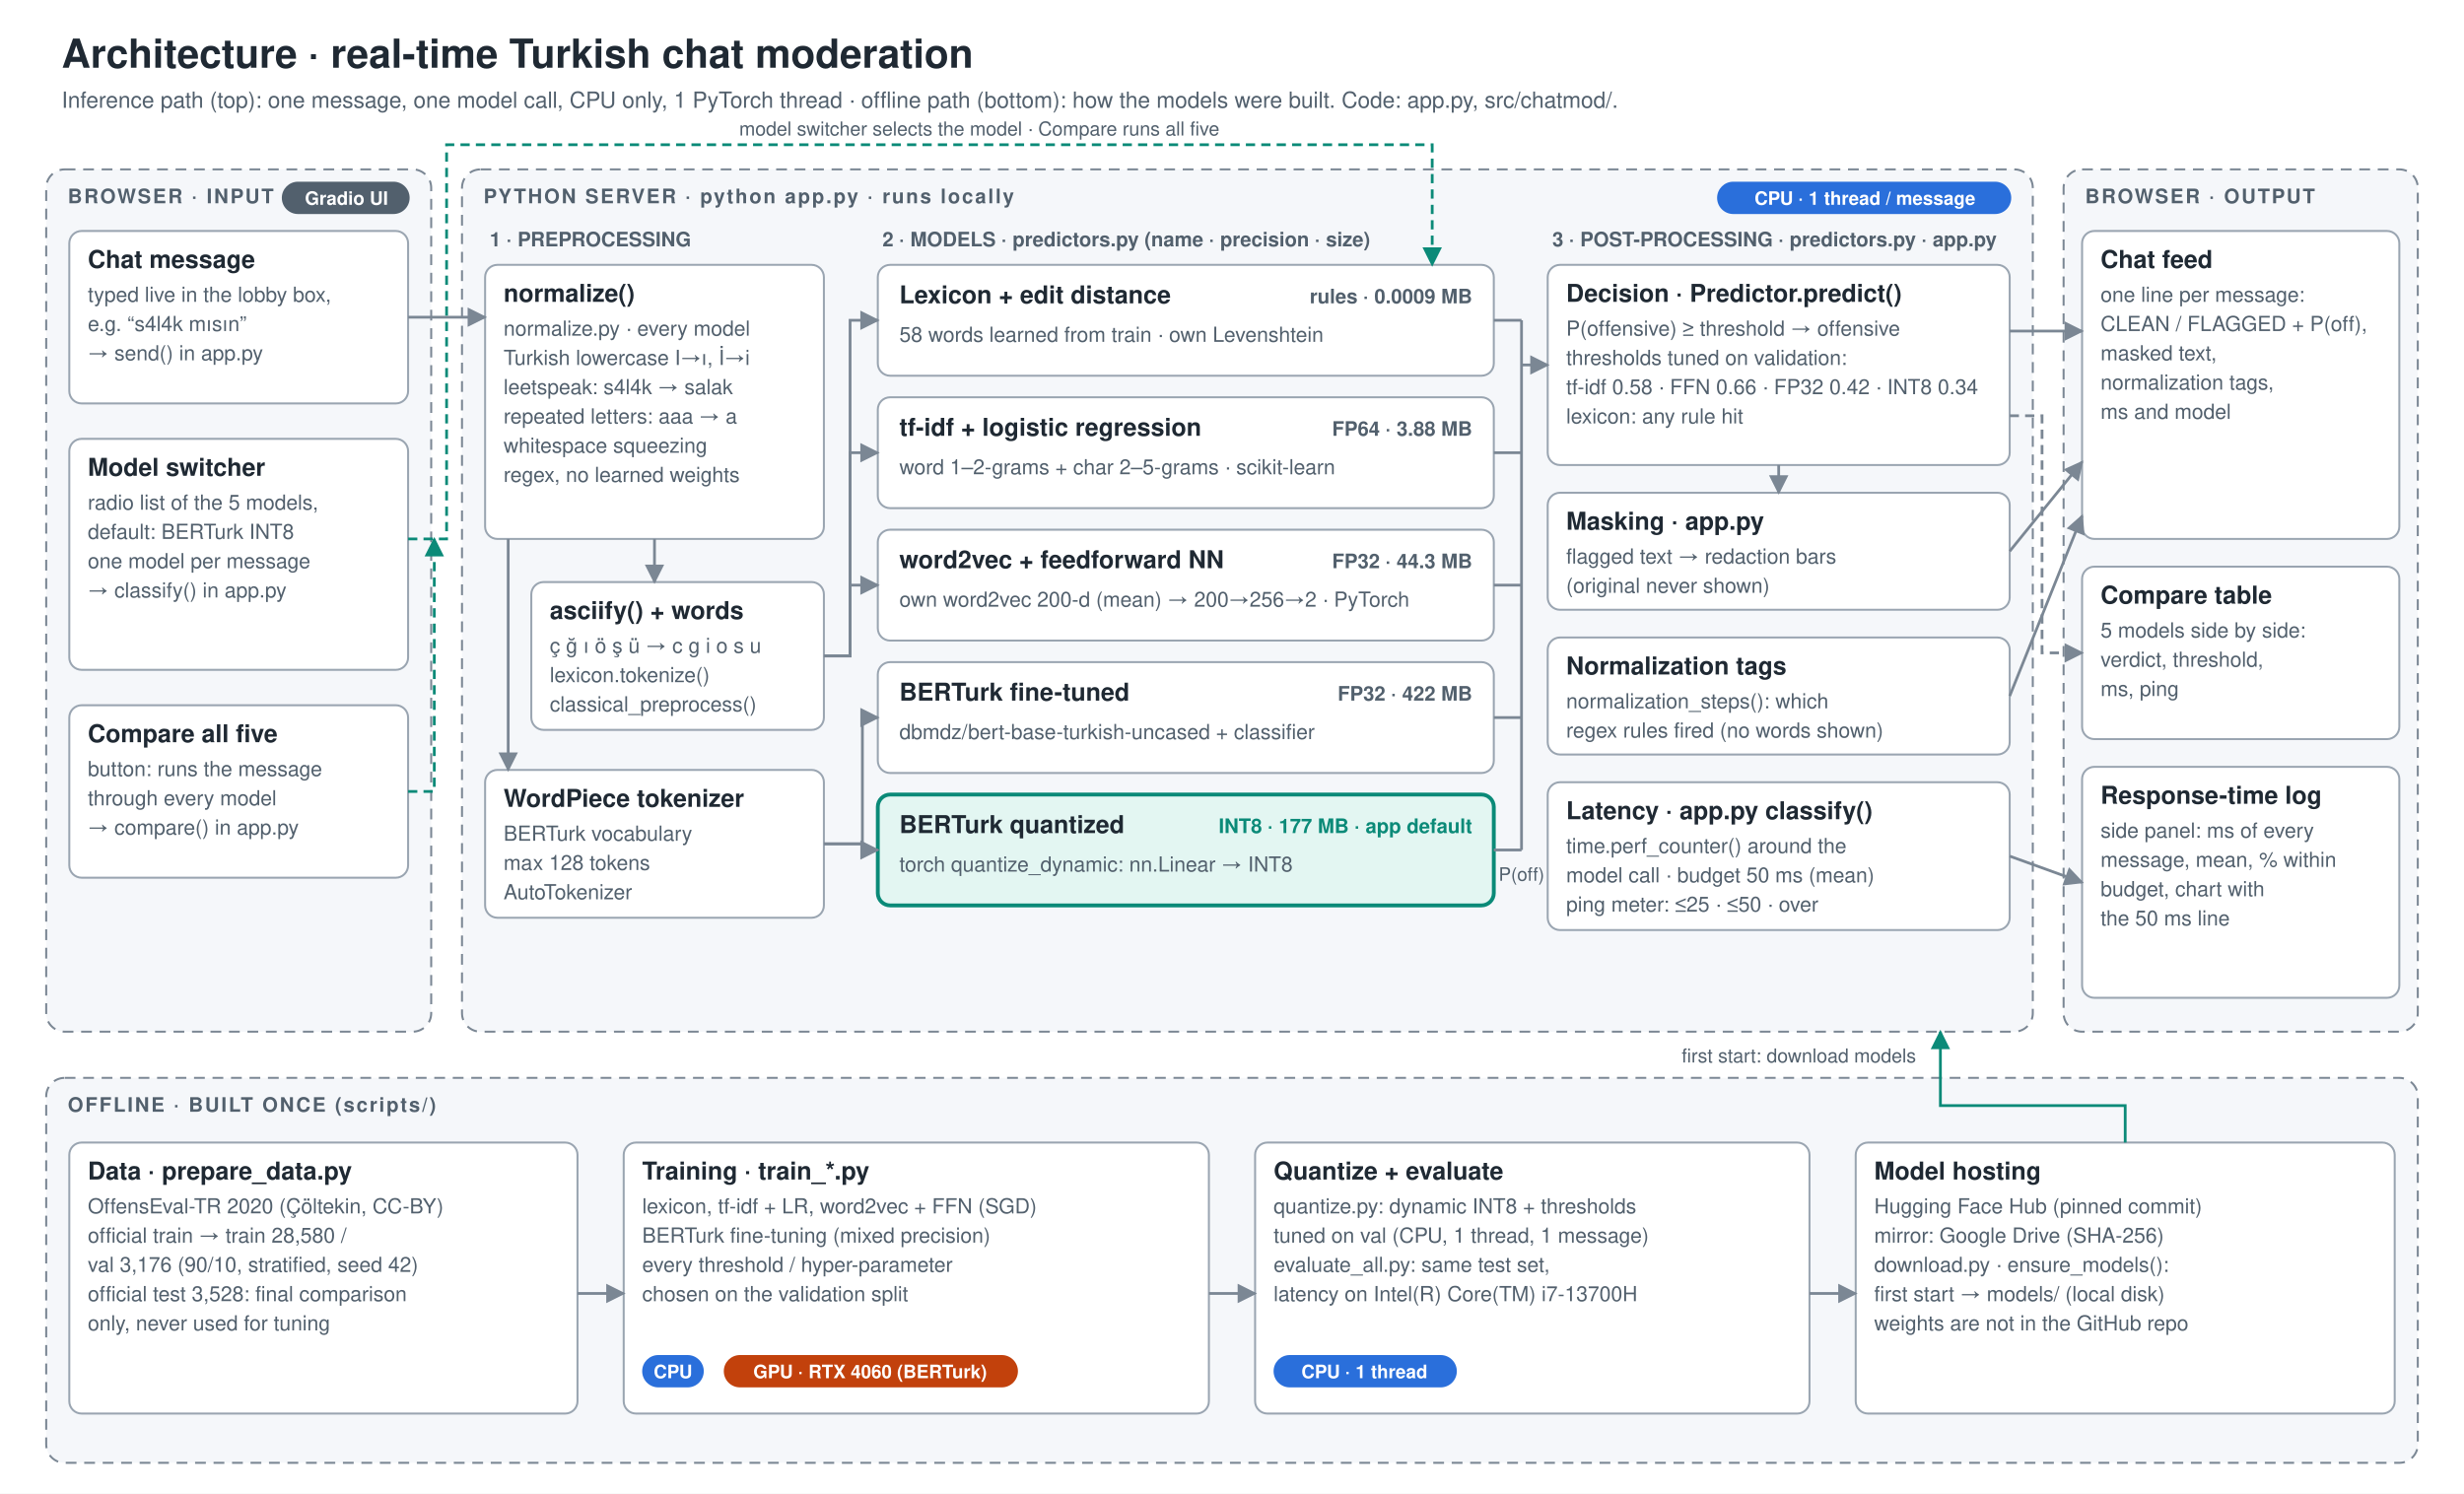
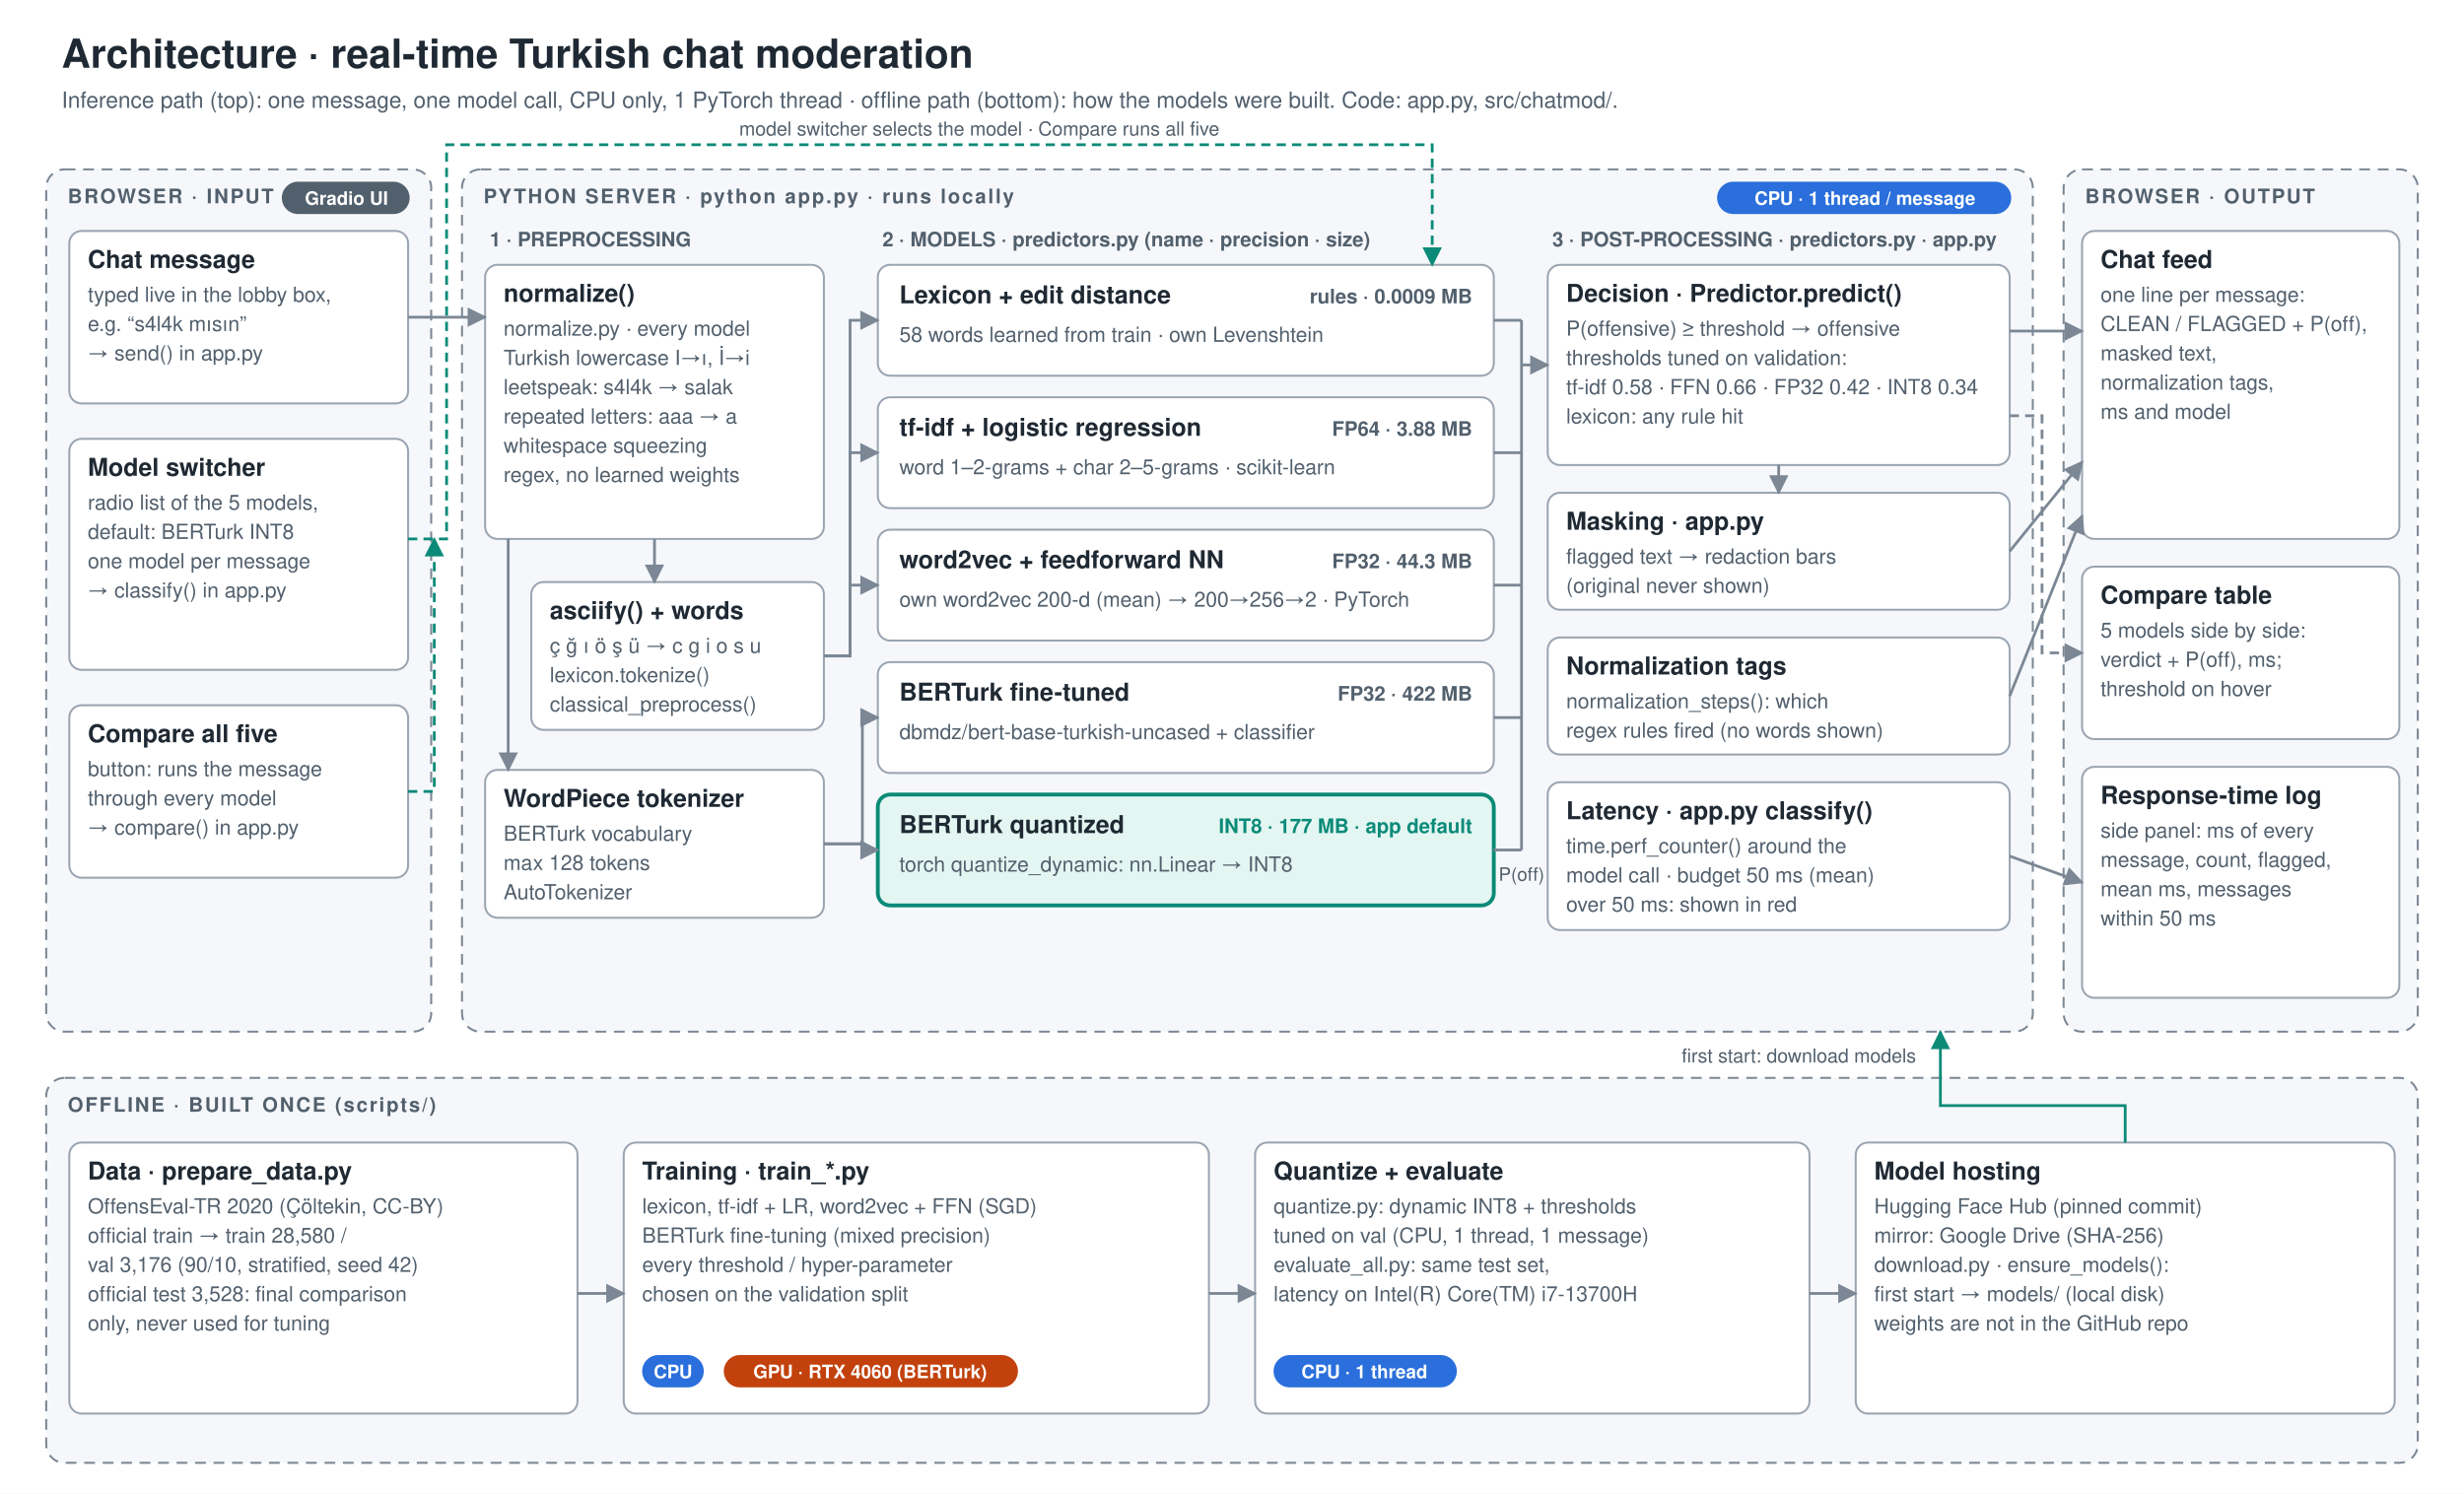
<svg xmlns="http://www.w3.org/2000/svg" width="1600" height="970" viewBox="0 0 1600 970" font-family="Segoe UI, Helvetica, Arial, sans-serif">
  <defs>
    <marker id="arrow" viewBox="0 0 10 10" refX="9" refY="5" markerWidth="7" markerHeight="7" orient="auto-start-reverse">
      <path d="M 0 0 L 10 5 L 0 10 z" fill="context-stroke" />
    </marker>
  </defs>
  <rect width="1600" height="970" fill="#ffffff" />
  <text x="40" y="44" font-size="26" font-weight="700" fill="#1f2933">Architecture · real-time Turkish chat moderation</text>
  <text x="40" y="70" font-size="14.5" fill="#52606d">Inference path (top): one message, one model call, CPU only, 1 PyTorch thread · offline path (bottom): how the models were built. Code: app.py, src/chatmod/.</text>
  <rect x="30" y="110" width="250" height="560" rx="12" fill="#f5f7fa" stroke="#7b8794" stroke-width="1.3" stroke-dasharray="7 5" />
  <text x="44" y="132" font-size="13" font-weight="700" letter-spacing="1.2" fill="#52606d">BROWSER · INPUT</text>
  <rect x="183" y="118" width="83" height="21" rx="10.5" fill="#52606d" />
  <text x="225" y="133" font-size="12" font-weight="700" fill="#ffffff" text-anchor="middle">Gradio UI</text>
  <rect x="45" y="150" width="220" height="112" rx="8" fill="#ffffff" stroke="#9aa5b1" stroke-width="1.3" />
  <text x="57" y="174" font-size="16" font-weight="700" fill="#1f2933">Chat message</text>
  <text x="57" y="196" font-size="13.5" fill="#52606d">typed live in the lobby box,</text>
  <text x="57" y="215" font-size="13.5" fill="#52606d">e.g. “s4l4k mısın”</text>
  <text x="57" y="234" font-size="13.5" fill="#52606d">→ send() in app.py</text>
  <rect x="45" y="285" width="220" height="150" rx="8" fill="#ffffff" stroke="#9aa5b1" stroke-width="1.3" />
  <text x="57" y="309" font-size="16" font-weight="700" fill="#1f2933">Model switcher</text>
  <text x="57" y="331" font-size="13.5" fill="#52606d">radio list of the 5 models,</text>
  <text x="57" y="350" font-size="13.5" fill="#52606d">default: BERTurk INT8</text>
  <text x="57" y="369" font-size="13.5" fill="#52606d">one model per message</text>
  <text x="57" y="388" font-size="13.5" fill="#52606d">→ classify() in app.py</text>
  <rect x="45" y="458" width="220" height="112" rx="8" fill="#ffffff" stroke="#9aa5b1" stroke-width="1.3" />
  <text x="57" y="482" font-size="16" font-weight="700" fill="#1f2933">Compare all five</text>
  <text x="57" y="504" font-size="13.5" fill="#52606d">button: runs the message</text>
  <text x="57" y="523" font-size="13.5" fill="#52606d">through every model</text>
  <text x="57" y="542" font-size="13.5" fill="#52606d">→ compare() in app.py</text>
  <rect x="300" y="110" width="1020" height="560" rx="12" fill="#f5f7fa" stroke="#7b8794" stroke-width="1.3" stroke-dasharray="7 5" />
  <text x="314" y="132" font-size="13" font-weight="700" letter-spacing="1.2" fill="#52606d">PYTHON SERVER · python app.py · runs locally</text>
  <rect x="1115" y="118" width="191" height="21" rx="10.5" fill="#2a6fdb" />
  <text x="1211" y="133" font-size="12" font-weight="700" fill="#ffffff" text-anchor="middle">CPU · 1 thread / message</text>
  <text x="318" y="160" font-size="13" font-weight="700" fill="#52606d">1 · PREPROCESSING</text>
  <rect x="315" y="172" width="220" height="178" rx="8" fill="#ffffff" stroke="#9aa5b1" stroke-width="1.3" />
  <text x="327" y="196" font-size="16" font-weight="700" fill="#1f2933">normalize()</text>
  <text x="327" y="218" font-size="13.5" fill="#52606d">normalize.py · every model</text>
  <text x="327" y="237" font-size="13.5" fill="#52606d">Turkish lowercase I→ı, İ→i</text>
  <text x="327" y="256" font-size="13.5" fill="#52606d">leetspeak: s4l4k → salak</text>
  <text x="327" y="275" font-size="13.5" fill="#52606d">repeated letters: aaa → a</text>
  <text x="327" y="294" font-size="13.5" fill="#52606d">whitespace squeezing</text>
  <text x="327" y="313" font-size="13.5" fill="#52606d">regex, no learned weights</text>
  <rect x="345" y="378" width="190" height="96" rx="8" fill="#ffffff" stroke="#9aa5b1" stroke-width="1.3" />
  <text x="357" y="402" font-size="16" font-weight="700" fill="#1f2933">asciify() + words</text>
  <text x="357" y="424" font-size="13.5" fill="#52606d">ç ğ ı ö ş ü → c g i o s u</text>
  <text x="357" y="443" font-size="13.5" fill="#52606d">lexicon.tokenize()</text>
  <text x="357" y="462" font-size="13.5" fill="#52606d">classical_preprocess()</text>
  <rect x="315" y="500" width="220" height="96" rx="8" fill="#ffffff" stroke="#9aa5b1" stroke-width="1.3" />
  <text x="327" y="524" font-size="16" font-weight="700" fill="#1f2933">WordPiece tokenizer</text>
  <text x="327" y="546" font-size="13.5" fill="#52606d">BERTurk vocabulary</text>
  <text x="327" y="565" font-size="13.5" fill="#52606d">max 128 tokens</text>
  <text x="327" y="584" font-size="13.5" fill="#52606d">AutoTokenizer</text>
  <text x="573" y="160" font-size="13" font-weight="700" fill="#52606d">2 · MODELS · predictors.py (name · precision · size)</text>
  <rect x="570" y="172" width="400" height="72" rx="8" fill="#fff" stroke="#9aa5b1" stroke-width="1.3" />
  <text x="584" y="197" font-size="16" font-weight="700" fill="#1f2933">Lexicon + edit distance</text>
  <text x="956" y="197" font-size="13" font-weight="700" text-anchor="end" fill="#52606d">rules · 0.0009 MB</text>
  <text x="584" y="222" font-size="13.5" fill="#52606d">58 words learned from train · own Levenshtein</text>
  <rect x="570" y="258" width="400" height="72" rx="8" fill="#fff" stroke="#9aa5b1" stroke-width="1.3" />
  <text x="584" y="283" font-size="16" font-weight="700" fill="#1f2933">tf-idf + logistic regression</text>
  <text x="956" y="283" font-size="13" font-weight="700" text-anchor="end" fill="#52606d">FP64 · 3.88 MB</text>
  <text x="584" y="308" font-size="13.5" fill="#52606d">word 1–2-grams + char 2–5-grams · scikit-learn</text>
  <rect x="570" y="344" width="400" height="72" rx="8" fill="#fff" stroke="#9aa5b1" stroke-width="1.3" />
  <text x="584" y="369" font-size="16" font-weight="700" fill="#1f2933">word2vec + feedforward NN</text>
  <text x="956" y="369" font-size="13" font-weight="700" text-anchor="end" fill="#52606d">FP32 · 44.3 MB</text>
  <text x="584" y="394" font-size="13.5" fill="#52606d">own word2vec 200-d (mean) → 200→256→2 · PyTorch</text>
  <rect x="570" y="430" width="400" height="72" rx="8" fill="#fff" stroke="#9aa5b1" stroke-width="1.3" />
  <text x="584" y="455" font-size="16" font-weight="700" fill="#1f2933">BERTurk fine-tuned</text>
  <text x="956" y="455" font-size="13" font-weight="700" text-anchor="end" fill="#52606d">FP32 · 422 MB</text>
  <text x="584" y="480" font-size="13.5" fill="#52606d">dbmdz/bert-base-turkish-uncased + classifier</text>
  <rect x="570" y="516" width="400" height="72" rx="8" fill="#e3f6f2" stroke="#0b8a78" stroke-width="2.5" />
  <text x="584" y="541" font-size="16" font-weight="700" fill="#1f2933">BERTurk quantized</text>
  <text x="956" y="541" font-size="13" font-weight="700" text-anchor="end" fill="#0b8a78">INT8 · 177 MB · app default</text>
  <text x="584" y="566" font-size="13.5" fill="#52606d">torch quantize_dynamic: nn.Linear → INT8</text>
  <text x="1008" y="160" font-size="13" font-weight="700" fill="#52606d">3 · POST-PROCESSING · predictors.py · app.py</text>
  <rect x="1005" y="172" width="300" height="130" rx="8" fill="#ffffff" stroke="#9aa5b1" stroke-width="1.3" />
  <text x="1017" y="196" font-size="16" font-weight="700" fill="#1f2933">Decision · Predictor.predict()</text>
  <text x="1017" y="218" font-size="13.5" fill="#52606d">P(offensive) ≥ threshold → offensive</text>
  <text x="1017" y="237" font-size="13.5" fill="#52606d">thresholds tuned on validation:</text>
  <text x="1017" y="256" font-size="13.5" fill="#52606d">tf-idf 0.58 · FFN 0.66 · FP32 0.42 · INT8 0.34</text>
  <text x="1017" y="275" font-size="13.5" fill="#52606d">lexicon: any rule hit</text>
  <rect x="1005" y="320" width="300" height="76" rx="8" fill="#ffffff" stroke="#9aa5b1" stroke-width="1.3" />
  <text x="1017" y="344" font-size="16" font-weight="700" fill="#1f2933">Masking · app.py</text>
  <text x="1017" y="366" font-size="13.5" fill="#52606d">flagged text → redaction bars</text>
  <text x="1017" y="385" font-size="13.5" fill="#52606d">(original never shown)</text>
  <rect x="1005" y="414" width="300" height="76" rx="8" fill="#ffffff" stroke="#9aa5b1" stroke-width="1.3" />
  <text x="1017" y="438" font-size="16" font-weight="700" fill="#1f2933">Normalization tags</text>
  <text x="1017" y="460" font-size="13.5" fill="#52606d">normalization_steps(): which</text>
  <text x="1017" y="479" font-size="13.5" fill="#52606d">regex rules fired (no words shown)</text>
  <rect x="1005" y="508" width="300" height="96" rx="8" fill="#ffffff" stroke="#9aa5b1" stroke-width="1.3" />
  <text x="1017" y="532" font-size="16" font-weight="700" fill="#1f2933">Latency · app.py classify()</text>
  <text x="1017" y="554" font-size="13.5" fill="#52606d">time.perf_counter() around the</text>
  <text x="1017" y="573" font-size="13.5" fill="#52606d">model call · budget 50 ms (mean)</text>
-   <text x="1017" y="592" font-size="13.5" fill="#52606d">ping meter: ≤25 · ≤50 · over</text>
+   <text x="1017" y="592" font-size="13.5" fill="#52606d">over 50 ms: shown in red</text>
  <rect x="1340" y="110" width="230" height="560" rx="12" fill="#f5f7fa" stroke="#7b8794" stroke-width="1.3" stroke-dasharray="7 5" />
  <text x="1354" y="132" font-size="13" font-weight="700" letter-spacing="1.2" fill="#52606d">BROWSER · OUTPUT</text>
  <rect x="1352" y="150" width="206" height="200" rx="8" fill="#ffffff" stroke="#9aa5b1" stroke-width="1.3" />
  <text x="1364" y="174" font-size="16" font-weight="700" fill="#1f2933">Chat feed</text>
  <text x="1364" y="196" font-size="13.5" fill="#52606d">one line per message:</text>
  <text x="1364" y="215" font-size="13.5" fill="#52606d">CLEAN / FLAGGED + P(off),</text>
  <text x="1364" y="234" font-size="13.5" fill="#52606d">masked text,</text>
  <text x="1364" y="253" font-size="13.5" fill="#52606d">normalization tags,</text>
  <text x="1364" y="272" font-size="13.5" fill="#52606d">ms and model</text>
  <rect x="1352" y="368" width="206" height="112" rx="8" fill="#ffffff" stroke="#9aa5b1" stroke-width="1.3" />
  <text x="1364" y="392" font-size="16" font-weight="700" fill="#1f2933">Compare table</text>
  <text x="1364" y="414" font-size="13.5" fill="#52606d">5 models side by side:</text>
-   <text x="1364" y="433" font-size="13.5" fill="#52606d">verdict, threshold,</text>
-   <text x="1364" y="452" font-size="13.5" fill="#52606d">ms, ping</text>
+   <text x="1364" y="433" font-size="13.5" fill="#52606d">verdict + P(off), ms;</text>
+   <text x="1364" y="452" font-size="13.5" fill="#52606d">threshold on hover</text>
  <rect x="1352" y="498" width="206" height="150" rx="8" fill="#ffffff" stroke="#9aa5b1" stroke-width="1.3" />
  <text x="1364" y="522" font-size="16" font-weight="700" fill="#1f2933">Response-time log</text>
  <text x="1364" y="544" font-size="13.5" fill="#52606d">side panel: ms of every</text>
-   <text x="1364" y="563" font-size="13.5" fill="#52606d">message, mean, % within</text>
-   <text x="1364" y="582" font-size="13.5" fill="#52606d">budget, chart with</text>
-   <text x="1364" y="601" font-size="13.5" fill="#52606d">the 50 ms line</text>
+   <text x="1364" y="563" font-size="13.5" fill="#52606d">message, count, flagged,</text>
+   <text x="1364" y="582" font-size="13.5" fill="#52606d">mean ms, messages</text>
+   <text x="1364" y="601" font-size="13.5" fill="#52606d">within 50 ms</text>
  <path d="M 265,206 L 315,206" fill="none" stroke="#7b8794" stroke-width="1.8" marker-end="url(#arrow)" />
  <path d="M 425,350 L 425,378" fill="none" stroke="#7b8794" stroke-width="1.8" marker-end="url(#arrow)" />
  <path d="M 330,350 L 330,500" fill="none" stroke="#7b8794" stroke-width="1.8" marker-end="url(#arrow)" />
  <path d="M 535,426 L 552,426 L 552,208 L 570,208" fill="none" stroke="#7b8794" stroke-width="1.8" marker-end="url(#arrow)" />
  <path d="M 535,426 L 552,426 L 552,294 L 570,294" fill="none" stroke="#7b8794" stroke-width="1.8" marker-end="url(#arrow)" />
  <path d="M 535,426 L 552,426 L 552,380 L 570,380" fill="none" stroke="#7b8794" stroke-width="1.8" marker-end="url(#arrow)" />
  <path d="M 535,548 L 560,548 L 560,466 L 570,466" fill="none" stroke="#7b8794" stroke-width="1.8" marker-end="url(#arrow)" />
  <path d="M 535,548 L 560,548 L 560,552 L 570,552" fill="none" stroke="#7b8794" stroke-width="1.8" marker-end="url(#arrow)" />
  <path d="M 265,350 L 290,350 L 290,94 L 930,94 L 930,172" fill="none" stroke="#0b8a78" stroke-width="1.8" stroke-dasharray="6 4" marker-end="url(#arrow)" />
  <text x="480" y="88" font-size="12.5" fill="#52606d">model switcher selects the model · Compare runs all five</text>
  <path d="M 265,514 L 282,514 L 282,350" fill="none" stroke="#0b8a78" stroke-width="1.8" stroke-dasharray="6 4" marker-end="url(#arrow)" />
  <path d="M 970,208 L 988,208" stroke="#7b8794" stroke-width="1.8" />
  <path d="M 970,294 L 988,294" stroke="#7b8794" stroke-width="1.8" />
  <path d="M 970,380 L 988,380" stroke="#7b8794" stroke-width="1.8" />
  <path d="M 970,466 L 988,466" stroke="#7b8794" stroke-width="1.8" />
  <path d="M 970,552 L 988,552" stroke="#7b8794" stroke-width="1.8" />
  <path d="M 988,208 L 988,552" stroke="#7b8794" stroke-width="1.8" />
  <path d="M 988,237 L 1005,237" fill="none" stroke="#7b8794" stroke-width="1.8" marker-end="url(#arrow)" />
  <text x="988" y="572" font-size="12" fill="#52606d" text-anchor="middle">P(off)</text>
  <path d="M 1155,302 L 1155,320" fill="none" stroke="#7b8794" stroke-width="1.8" marker-end="url(#arrow)" />
  <path d="M 1305,215 L 1352,215" fill="none" stroke="#7b8794" stroke-width="1.8" marker-end="url(#arrow)" />
  <path d="M 1305,358 L 1352,300" fill="none" stroke="#7b8794" stroke-width="1.8" marker-end="url(#arrow)" />
  <path d="M 1305,452 L 1352,335" fill="none" stroke="#7b8794" stroke-width="1.8" marker-end="url(#arrow)" />
  <path d="M 1305,556 L 1352,573" fill="none" stroke="#7b8794" stroke-width="1.8" marker-end="url(#arrow)" />
  <path d="M 1305,270 L 1326,270 L 1326,424 L 1352,424" fill="none" stroke="#7b8794" stroke-width="1.8" stroke-dasharray="6 4" marker-end="url(#arrow)" />
  <rect x="30" y="700" width="1540" height="250" rx="12" fill="#f5f7fa" stroke="#7b8794" stroke-width="1.3" stroke-dasharray="7 5" />
  <text x="44" y="722" font-size="13" font-weight="700" letter-spacing="1.2" fill="#52606d">OFFLINE · BUILT ONCE (scripts/)</text>
  <rect x="45" y="742" width="330" height="176" rx="8" fill="#ffffff" stroke="#9aa5b1" stroke-width="1.3" />
  <text x="57" y="766" font-size="16" font-weight="700" fill="#1f2933">Data · prepare_data.py</text>
  <text x="57" y="788" font-size="13.5" fill="#52606d">OffensEval-TR 2020 (Çöltekin, CC-BY)</text>
  <text x="57" y="807" font-size="13.5" fill="#52606d">official train → train 28,580 /</text>
  <text x="57" y="826" font-size="13.5" fill="#52606d">val 3,176 (90/10, stratified, seed 42)</text>
  <text x="57" y="845" font-size="13.5" fill="#52606d">official test 3,528: final comparison</text>
  <text x="57" y="864" font-size="13.5" fill="#52606d">only, never used for tuning</text>
  <rect x="405" y="742" width="380" height="176" rx="8" fill="#ffffff" stroke="#9aa5b1" stroke-width="1.3" />
  <text x="417" y="766" font-size="16" font-weight="700" fill="#1f2933">Training · train_*.py</text>
  <text x="417" y="788" font-size="13.5" fill="#52606d">lexicon, tf-idf + LR, word2vec + FFN (SGD)</text>
  <text x="417" y="807" font-size="13.5" fill="#52606d">BERTurk fine-tuning (mixed precision)</text>
  <text x="417" y="826" font-size="13.5" fill="#52606d">every threshold / hyper-parameter</text>
  <text x="417" y="845" font-size="13.5" fill="#52606d">chosen on the validation split</text>
  <rect x="417" y="880" width="40" height="21" rx="10.5" fill="#2a6fdb" />
  <text x="437" y="895" font-size="12" font-weight="700" fill="#ffffff" text-anchor="middle">CPU</text>
  <rect x="470" y="880" width="191" height="21" rx="10.5" fill="#c2410c" />
  <text x="565" y="895" font-size="12" font-weight="700" fill="#ffffff" text-anchor="middle">GPU · RTX 4060 (BERTurk)</text>
  <rect x="815" y="742" width="360" height="176" rx="8" fill="#ffffff" stroke="#9aa5b1" stroke-width="1.3" />
  <text x="827" y="766" font-size="16" font-weight="700" fill="#1f2933">Quantize + evaluate</text>
  <text x="827" y="788" font-size="13.5" fill="#52606d">quantize.py: dynamic INT8 + thresholds</text>
  <text x="827" y="807" font-size="13.5" fill="#52606d">tuned on val (CPU, 1 thread, 1 message)</text>
  <text x="827" y="826" font-size="13.5" fill="#52606d">evaluate_all.py: same test set,</text>
  <text x="827" y="845" font-size="13.5" fill="#52606d">latency on Intel(R) Core(TM) i7-13700H</text>
  <rect x="827" y="880" width="119" height="21" rx="10.5" fill="#2a6fdb" />
  <text x="886" y="895" font-size="12" font-weight="700" fill="#ffffff" text-anchor="middle">CPU · 1 thread</text>
  <rect x="1205" y="742" width="350" height="176" rx="8" fill="#ffffff" stroke="#9aa5b1" stroke-width="1.3" />
  <text x="1217" y="766" font-size="16" font-weight="700" fill="#1f2933">Model hosting</text>
  <text x="1217" y="788" font-size="13.5" fill="#52606d">Hugging Face Hub (pinned commit)</text>
  <text x="1217" y="807" font-size="13.5" fill="#52606d">mirror: Google Drive (SHA-256)</text>
  <text x="1217" y="826" font-size="13.5" fill="#52606d">download.py · ensure_models():</text>
  <text x="1217" y="845" font-size="13.5" fill="#52606d">first start → models/ (local disk)</text>
  <text x="1217" y="864" font-size="13.5" fill="#52606d">weights are not in the GitHub repo</text>
  <path d="M 375,840 L 405,840" fill="none" stroke="#7b8794" stroke-width="1.8" marker-end="url(#arrow)" />
  <path d="M 785,840 L 815,840" fill="none" stroke="#7b8794" stroke-width="1.8" marker-end="url(#arrow)" />
  <path d="M 1175,840 L 1205,840" fill="none" stroke="#7b8794" stroke-width="1.8" marker-end="url(#arrow)" />
  <path d="M 1380,742 L 1380,718 L 1260,718 L 1260,670" fill="none" stroke="#0b8a78" stroke-width="1.8" marker-end="url(#arrow)" />
  <text x="1092" y="690" font-size="12.5" fill="#52606d">first start: download models</text>
</svg>
